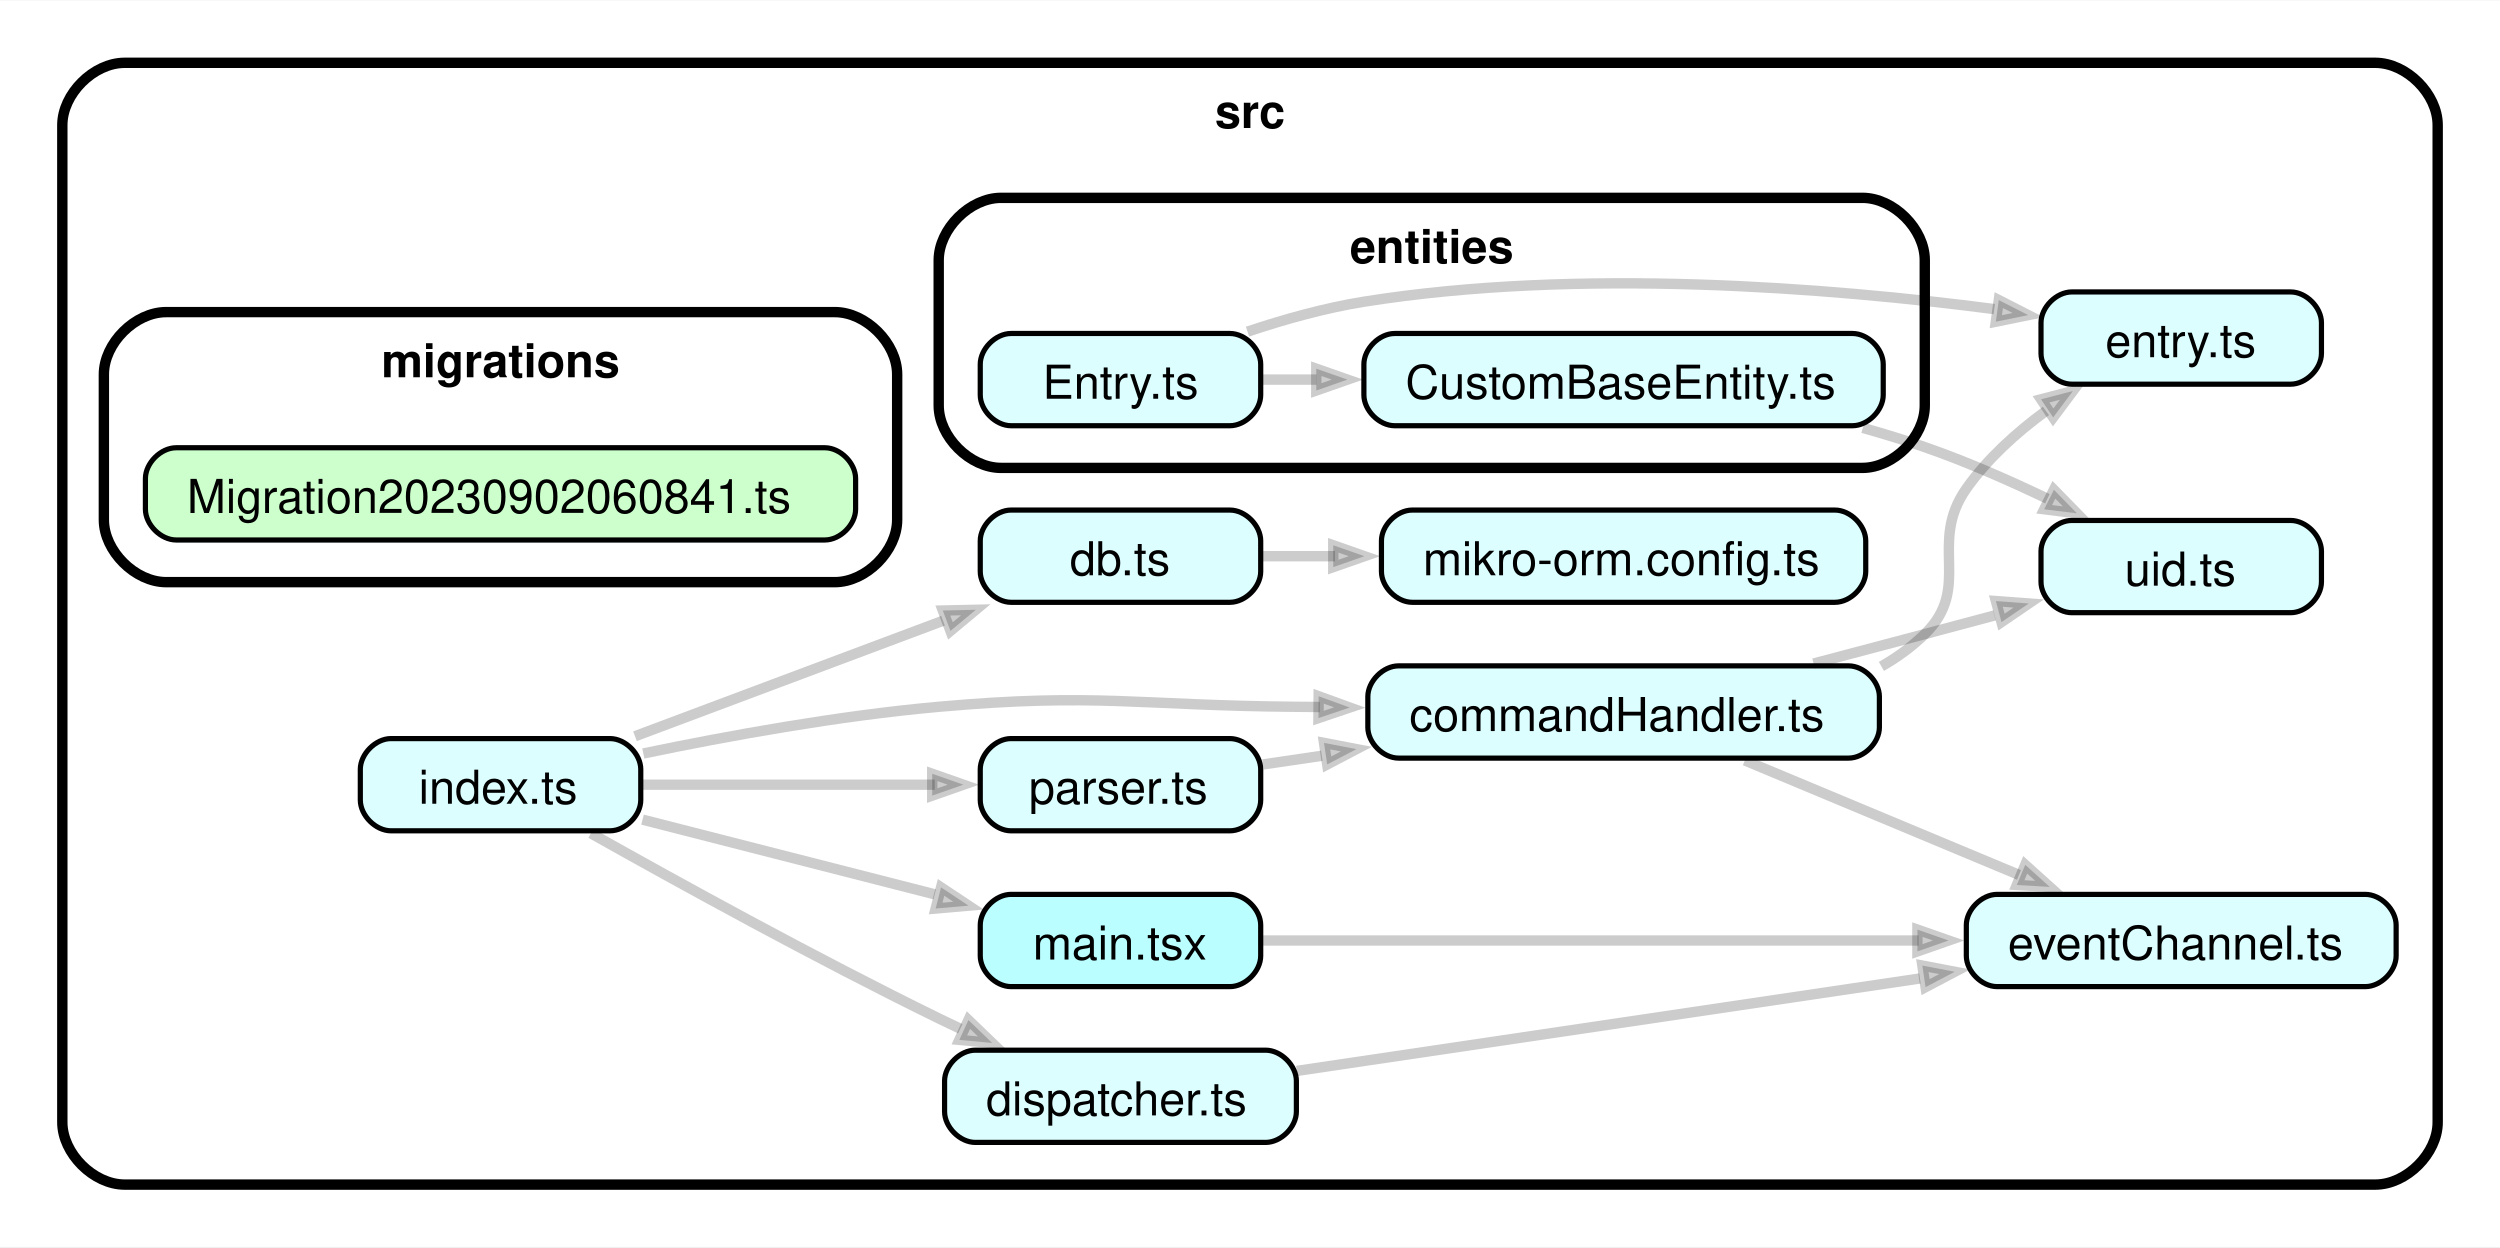
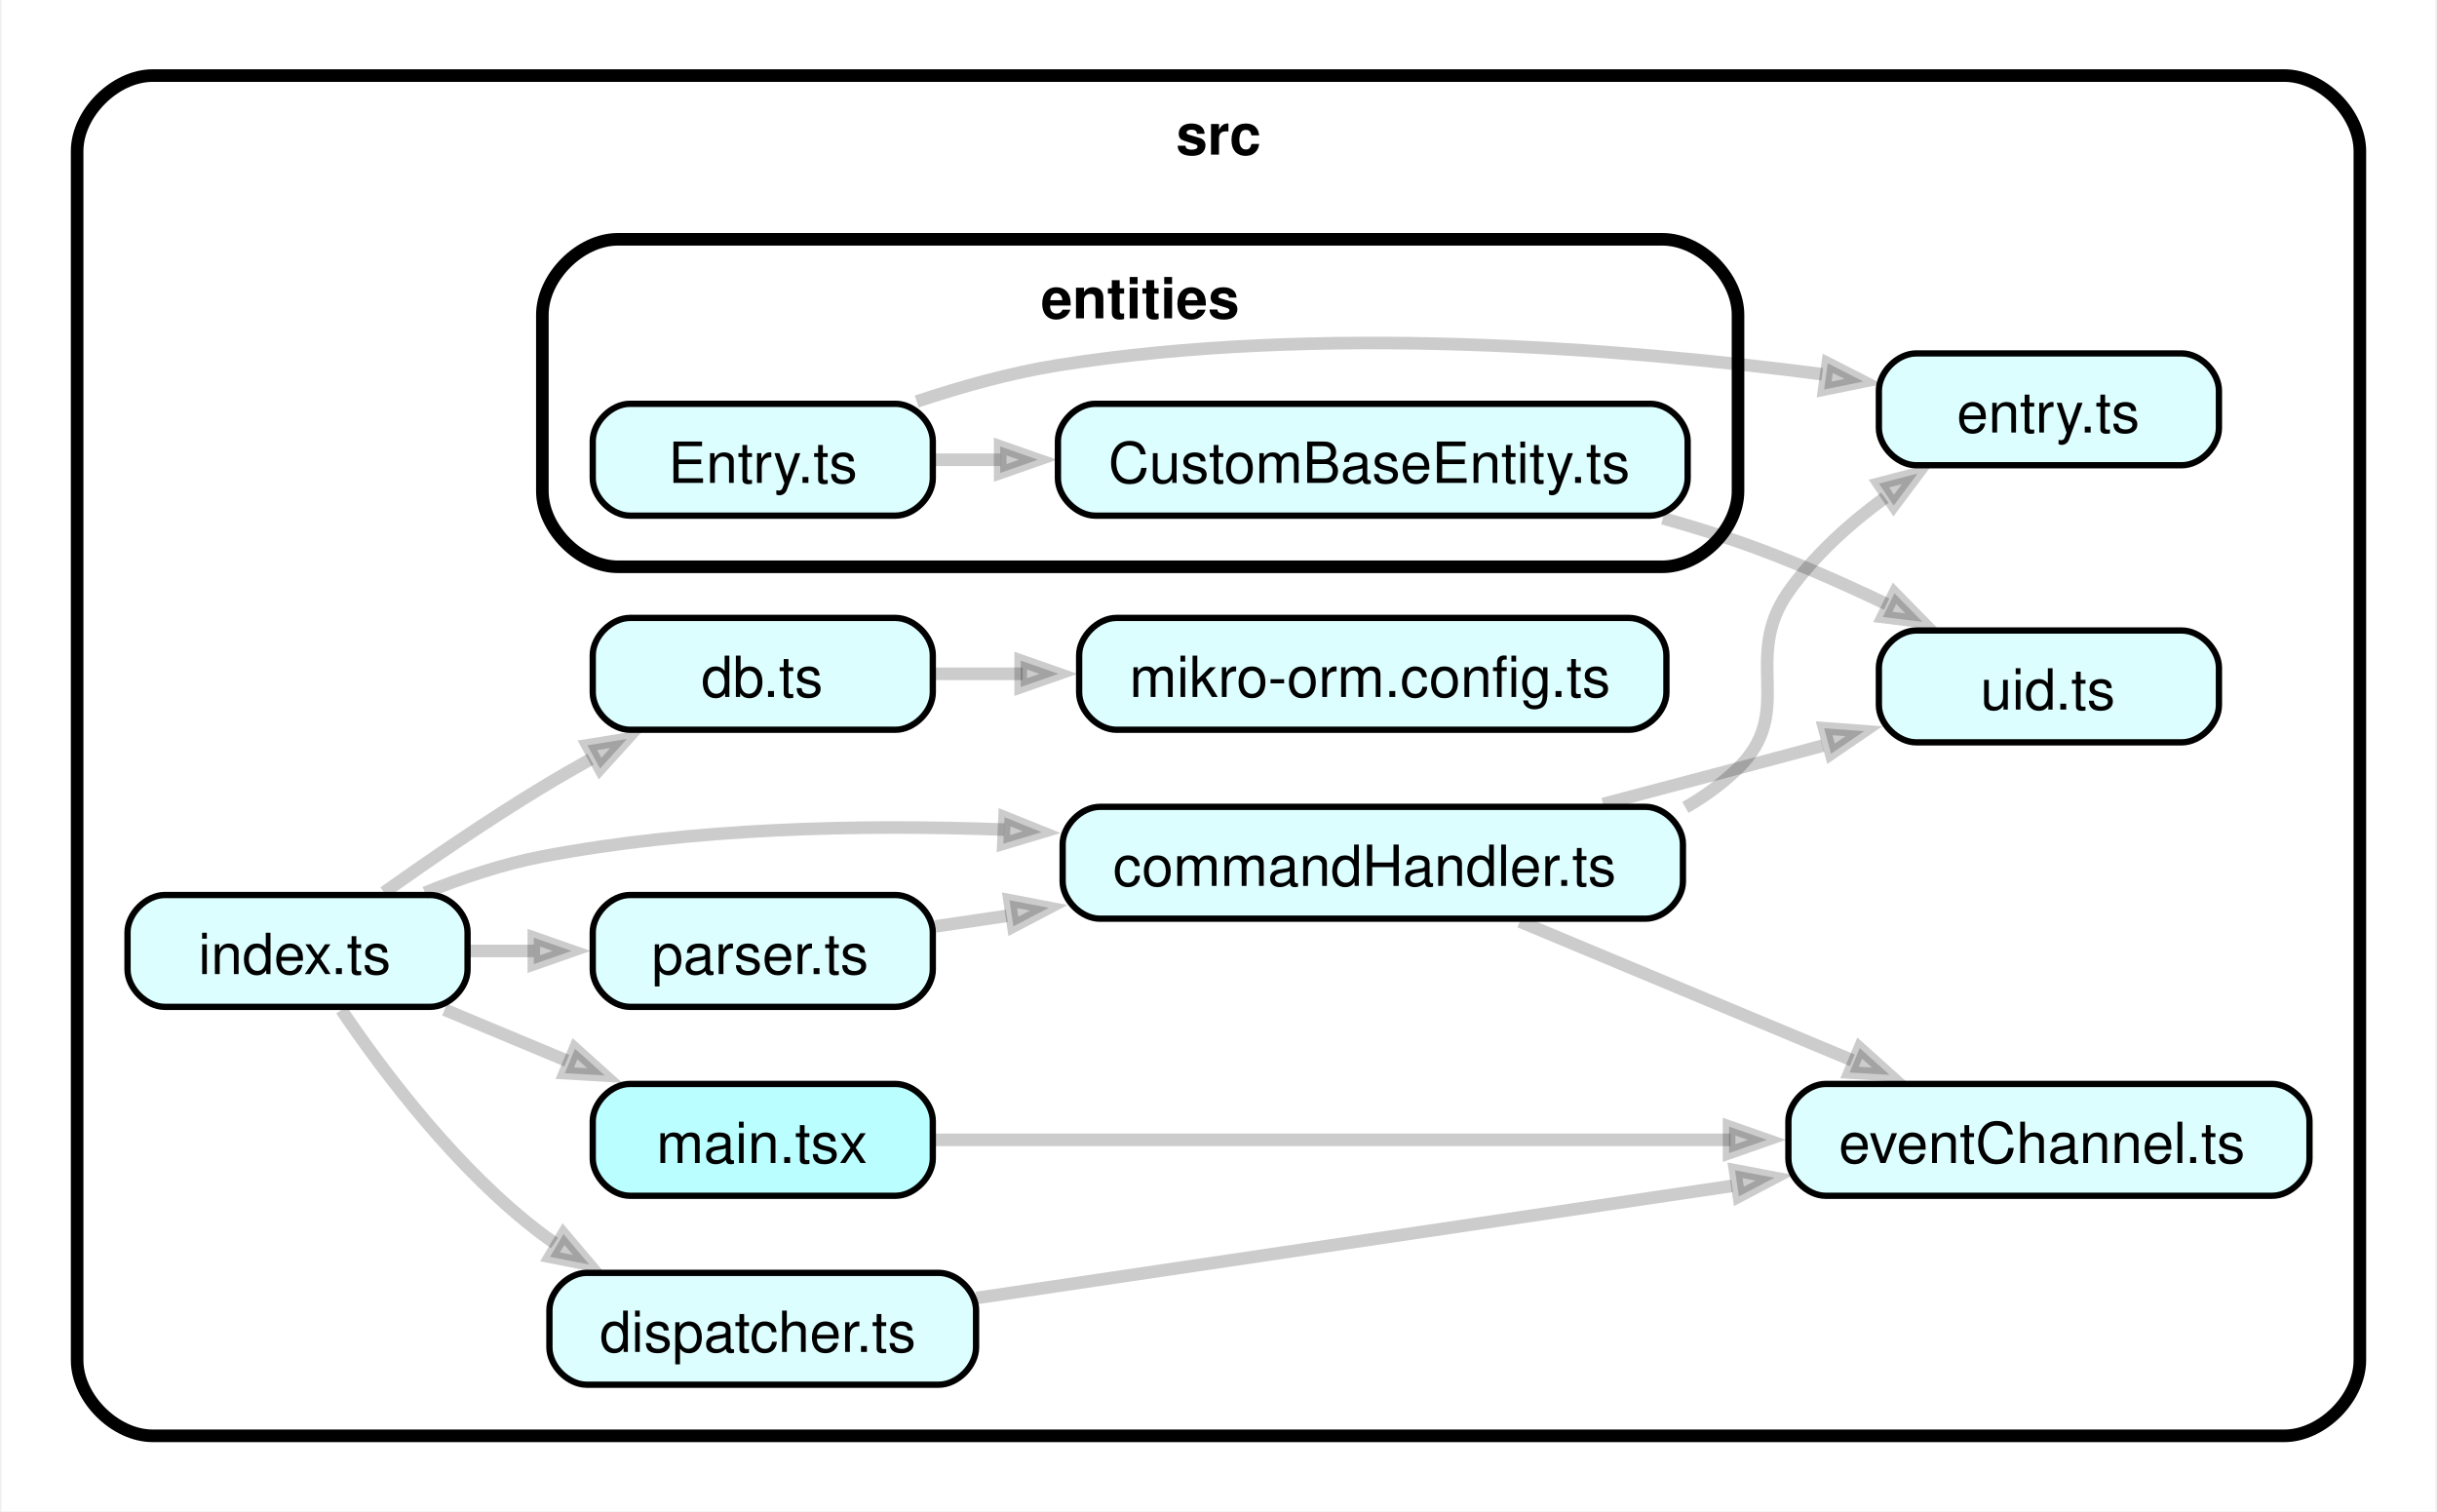
- <svg xmlns="http://www.w3.org/2000/svg" xmlns:xlink="http://www.w3.org/1999/xlink" width="481pt" height="240pt" viewBox="0.00 0.00 481.38 240.00">
+ <svg xmlns="http://www.w3.org/2000/svg" xmlns:xlink="http://www.w3.org/1999/xlink" width="387pt" height="240pt" viewBox="0.00 0.00 386.50 240.00">
  <g id="graph0" class="graph" transform="scale(1 1) rotate(0) translate(4 236)">
-     <polygon fill="white" stroke="none" points="-4,4 -4,-236 477.38,-236 477.38,4 -4,4" />
+     <polygon fill="white" stroke="none" points="-4,4 -4,-236 382.5,-236 382.5,4 -4,4" />
    <g id="clust1" class="cluster">
-       <path fill="#ffffff" stroke="black" stroke-width="2" d="M20,-8C20,-8 453.38,-8 453.38,-8 459.38,-8 465.38,-14 465.38,-20 465.38,-20 465.38,-212 465.38,-212 465.38,-218 459.38,-224 453.38,-224 453.38,-224 20,-224 20,-224 14,-224 8,-218 8,-212 8,-212 8,-20 8,-20 8,-14 14,-8 20,-8" />
-       <text text-anchor="middle" x="236.69" y="-211.45" font-family="Helvetica,sans-Serif" font-weight="bold" font-size="9.00">src</text>
+       <path fill="#ffffff" stroke="black" stroke-width="2" d="M20,-8C20,-8 358.5,-8 358.5,-8 364.5,-8 370.5,-14 370.5,-20 370.5,-20 370.5,-212 370.5,-212 370.5,-218 364.5,-224 358.5,-224 358.5,-224 20,-224 20,-224 14,-224 8,-218 8,-212 8,-212 8,-20 8,-20 8,-14 14,-8 20,-8" />
+       <text text-anchor="middle" x="189.25" y="-211.45" font-family="Helvetica,sans-Serif" font-weight="bold" font-size="9.00">src</text>
    </g>
    <g id="clust2" class="cluster">
-       <path fill="#ffffff" stroke="black" stroke-width="2" d="M188.75,-146C188.75,-146 354.62,-146 354.62,-146 360.62,-146 366.62,-152 366.62,-158 366.62,-158 366.62,-186 366.62,-186 366.62,-192 360.62,-198 354.62,-198 354.62,-198 188.75,-198 188.75,-198 182.75,-198 176.75,-192 176.75,-186 176.75,-186 176.75,-158 176.75,-158 176.75,-152 182.75,-146 188.75,-146" />
-       <text text-anchor="middle" x="271.69" y="-185.45" font-family="Helvetica,sans-Serif" font-weight="bold" font-size="9.00">entities</text>
-     </g>
-     <g id="clust3" class="cluster">
-       <path fill="#ffffff" stroke="black" stroke-width="2" d="M28,-124C28,-124 156.75,-124 156.75,-124 162.75,-124 168.75,-130 168.75,-136 168.75,-136 168.75,-164 168.75,-164 168.75,-170 162.75,-176 156.75,-176 156.75,-176 28,-176 28,-176 22,-176 16,-170 16,-164 16,-164 16,-136 16,-136 16,-130 22,-124 28,-124" />
-       <text text-anchor="middle" x="92.38" y="-163.45" font-family="Helvetica,sans-Serif" font-weight="bold" font-size="9.00">migrations</text>
+       <path fill="#ffffff" stroke="black" stroke-width="2" d="M93.88,-146C93.88,-146 259.75,-146 259.75,-146 265.75,-146 271.75,-152 271.75,-158 271.75,-158 271.75,-186 271.75,-186 271.75,-192 265.75,-198 259.75,-198 259.75,-198 93.87,-198 93.87,-198 87.88,-198 81.88,-192 81.88,-186 81.88,-186 81.88,-158 81.88,-158 81.88,-152 87.88,-146 93.88,-146" />
+       <text text-anchor="middle" x="176.81" y="-185.45" font-family="Helvetica,sans-Serif" font-weight="bold" font-size="9.00">entities</text>
    </g>
    <g id="node1" class="node">
      <g id="a_node1">
        <a xlink:href="src/commandHandler.ts" xlink:title="commandHandler.ts">
-           <path fill="#ddfeff" stroke="black" d="M351.96,-107.88C351.96,-107.88 265.29,-107.88 265.29,-107.88 262.33,-107.88 259.38,-104.92 259.38,-101.96 259.38,-101.96 259.38,-96.04 259.38,-96.04 259.38,-93.08 262.33,-90.12 265.29,-90.12 265.29,-90.12 351.96,-90.12 351.96,-90.12 354.92,-90.12 357.88,-93.08 357.88,-96.04 357.88,-96.04 357.88,-101.96 357.88,-101.96 357.88,-104.92 354.92,-107.88 351.96,-107.88" />
-           <text text-anchor="start" x="267.38" y="-95.33" font-family="Helvetica,sans-Serif" font-size="9.00">commandHandler.ts</text>
+           <path fill="#ddfeff" stroke="black" d="M257.08,-107.88C257.08,-107.88 170.42,-107.88 170.42,-107.88 167.46,-107.88 164.5,-104.92 164.5,-101.96 164.5,-101.96 164.5,-96.04 164.5,-96.04 164.5,-93.08 167.46,-90.12 170.42,-90.12 170.42,-90.12 257.08,-90.12 257.08,-90.12 260.04,-90.12 263,-93.08 263,-96.04 263,-96.04 263,-101.96 263,-101.96 263,-104.92 260.04,-107.88 257.08,-107.88" />
+           <text text-anchor="start" x="172.5" y="-95.33" font-family="Helvetica,sans-Serif" font-size="9.00">commandHandler.ts</text>
        </a>
      </g>
    </g>
    <g id="node2" class="node">
      <g id="a_node2">
        <a xlink:href="src/entry.ts" xlink:title="entry.ts">
-           <path fill="#ddfeff" stroke="black" d="M437.08,-179.88C437.08,-179.88 394.92,-179.88 394.92,-179.88 391.96,-179.88 389,-176.92 389,-173.96 389,-173.96 389,-168.04 389,-168.04 389,-165.08 391.96,-162.12 394.92,-162.12 394.92,-162.12 437.08,-162.12 437.08,-162.12 440.04,-162.12 443,-165.08 443,-168.04 443,-168.04 443,-173.96 443,-173.96 443,-176.92 440.04,-179.88 437.08,-179.88" />
-           <text text-anchor="start" x="401.38" y="-167.32" font-family="Helvetica,sans-Serif" font-size="9.00">entry.ts</text>
+           <path fill="#ddfeff" stroke="black" d="M342.21,-179.88C342.21,-179.88 300.04,-179.88 300.04,-179.88 297.08,-179.88 294.12,-176.92 294.12,-173.96 294.12,-173.96 294.12,-168.04 294.12,-168.04 294.12,-165.08 297.08,-162.12 300.04,-162.12 300.04,-162.12 342.21,-162.12 342.21,-162.12 345.17,-162.12 348.12,-165.08 348.12,-168.04 348.12,-168.04 348.12,-173.96 348.12,-173.96 348.12,-176.92 345.17,-179.88 342.21,-179.88" />
+           <text text-anchor="start" x="306.5" y="-167.32" font-family="Helvetica,sans-Serif" font-size="9.00">entry.ts</text>
        </a>
      </g>
    </g>
    <g id="edge1" class="edge">
-       <path fill="none" stroke="#000000" stroke-width="2" stroke-opacity="0.2" d="M358.27,-107.78C361.31,-109.51 364.14,-111.57 366.62,-114 375.87,-123.06 367.18,-131.41 374.62,-142 378.68,-147.76 384.24,-152.79 389.95,-156.97" />
-       <polygon fill="#000000" fill-opacity="0.2" stroke="#000000" stroke-width="2" stroke-opacity="0.2" points="389,-159.21 395.15,-160.81 391.34,-155.72 389,-159.21" />
+       <path fill="none" stroke="#000000" stroke-width="2" stroke-opacity="0.2" d="M263.39,-107.78C266.43,-109.51 269.26,-111.57 271.75,-114 281,-123.06 272.3,-131.41 279.75,-142 283.8,-147.76 289.37,-152.79 295.08,-156.97" />
+       <polygon fill="#000000" fill-opacity="0.2" stroke="#000000" stroke-width="2" stroke-opacity="0.2" points="294.12,-159.21 300.28,-160.81 296.47,-155.72 294.12,-159.21" />
    </g>
    <g id="node3" class="node">
      <g id="a_node3">
        <a xlink:href="src/eventChannel.ts" xlink:title="eventChannel.ts">
-           <path fill="#ddfeff" stroke="black" d="M451.46,-63.88C451.46,-63.88 380.54,-63.88 380.54,-63.88 377.58,-63.88 374.62,-60.92 374.62,-57.96 374.62,-57.96 374.62,-52.04 374.62,-52.04 374.62,-49.08 377.58,-46.12 380.54,-46.12 380.54,-46.12 451.46,-46.12 451.46,-46.12 454.42,-46.12 457.38,-49.08 457.38,-52.04 457.38,-52.04 457.38,-57.96 457.38,-57.96 457.38,-60.92 454.42,-63.88 451.46,-63.88" />
-           <text text-anchor="start" x="382.62" y="-51.33" font-family="Helvetica,sans-Serif" font-size="9.00">eventChannel.ts</text>
+           <path fill="#ddfeff" stroke="black" d="M356.58,-63.88C356.58,-63.88 285.67,-63.88 285.67,-63.88 282.71,-63.88 279.75,-60.92 279.75,-57.96 279.75,-57.96 279.75,-52.04 279.75,-52.04 279.75,-49.08 282.71,-46.12 285.67,-46.12 285.67,-46.12 356.58,-46.12 356.58,-46.12 359.54,-46.12 362.5,-49.08 362.5,-52.04 362.5,-52.04 362.5,-57.96 362.5,-57.96 362.5,-60.92 359.54,-63.88 356.58,-63.88" />
+           <text text-anchor="start" x="287.75" y="-51.33" font-family="Helvetica,sans-Serif" font-size="9.00">eventChannel.ts</text>
        </a>
      </g>
    </g>
    <g id="edge2" class="edge">
-       <path fill="none" stroke="#000000" stroke-width="2" stroke-opacity="0.2" d="M331.97,-89.67C347.34,-83.25 367.93,-74.65 384.76,-67.63" />
-       <polygon fill="#000000" fill-opacity="0.2" stroke="#000000" stroke-width="2" stroke-opacity="0.2" points="385.96,-69.57 390.68,-65.32 384.34,-65.69 385.96,-69.57" />
+       <path fill="none" stroke="#000000" stroke-width="2" stroke-opacity="0.2" d="M237.1,-89.67C252.47,-83.25 273.06,-74.65 289.89,-67.63" />
+       <polygon fill="#000000" fill-opacity="0.2" stroke="#000000" stroke-width="2" stroke-opacity="0.2" points="291.08,-69.57 295.81,-65.32 289.46,-65.69 291.08,-69.57" />
    </g>
    <g id="node4" class="node">
      <g id="a_node4">
        <a xlink:href="src/uid.ts" xlink:title="uid.ts">
-           <path fill="#ddfeff" stroke="black" d="M437.08,-135.88C437.08,-135.88 394.92,-135.88 394.92,-135.88 391.96,-135.88 389,-132.92 389,-129.96 389,-129.96 389,-124.04 389,-124.04 389,-121.08 391.96,-118.12 394.92,-118.12 394.92,-118.12 437.08,-118.12 437.08,-118.12 440.04,-118.12 443,-121.08 443,-124.04 443,-124.04 443,-129.96 443,-129.96 443,-132.92 440.04,-135.88 437.08,-135.88" />
-           <text text-anchor="start" x="405.12" y="-123.33" font-family="Helvetica,sans-Serif" font-size="9.00">uid.ts</text>
+           <path fill="#ddfeff" stroke="black" d="M342.21,-135.88C342.21,-135.88 300.04,-135.88 300.04,-135.88 297.08,-135.88 294.12,-132.92 294.12,-129.96 294.12,-129.96 294.12,-124.04 294.12,-124.04 294.12,-121.08 297.08,-118.12 300.04,-118.12 300.04,-118.12 342.21,-118.12 342.21,-118.12 345.17,-118.12 348.12,-121.08 348.12,-124.04 348.12,-124.04 348.12,-129.96 348.12,-129.96 348.12,-132.92 345.17,-135.88 342.21,-135.88" />
+           <text text-anchor="start" x="310.25" y="-123.33" font-family="Helvetica,sans-Serif" font-size="9.00">uid.ts</text>
        </a>
      </g>
    </g>
    <g id="edge3" class="edge">
-       <path fill="none" stroke="#000000" stroke-width="2" stroke-opacity="0.2" d="M345.21,-108.33C352.3,-110.2 359.7,-112.16 366.62,-114 370.98,-115.16 375.55,-116.38 380.07,-117.59" />
-       <polygon fill="#000000" fill-opacity="0.2" stroke="#000000" stroke-width="2" stroke-opacity="0.2" points="380.31,-120.36 386.64,-119.89 381.39,-116.31 380.31,-120.36" />
+       <path fill="none" stroke="#000000" stroke-width="2" stroke-opacity="0.2" d="M250.33,-108.33C257.43,-110.2 264.83,-112.16 271.75,-114 276.1,-115.16 280.68,-116.38 285.2,-117.59" />
+       <polygon fill="#000000" fill-opacity="0.2" stroke="#000000" stroke-width="2" stroke-opacity="0.2" points="285.43,-120.36 291.77,-119.89 286.52,-116.31 285.43,-120.36" />
    </g>
    <g id="node5" class="node">
      <g id="a_node5">
        <a xlink:href="src/db.ts" xlink:title="db.ts">
-           <path fill="#ddfeff" stroke="black" d="M232.83,-137.88C232.83,-137.88 190.67,-137.88 190.67,-137.88 187.71,-137.88 184.75,-134.92 184.75,-131.96 184.75,-131.96 184.75,-126.04 184.75,-126.04 184.75,-123.08 187.71,-120.12 190.67,-120.12 190.67,-120.12 232.83,-120.12 232.83,-120.12 235.79,-120.12 238.75,-123.08 238.75,-126.04 238.75,-126.04 238.75,-131.96 238.75,-131.96 238.75,-134.92 235.79,-137.88 232.83,-137.88" />
-           <text text-anchor="start" x="202" y="-125.33" font-family="Helvetica,sans-Serif" font-size="9.00">db.ts</text>
+           <path fill="#ddfeff" stroke="black" d="M137.96,-137.88C137.96,-137.88 95.79,-137.88 95.79,-137.88 92.83,-137.88 89.88,-134.92 89.88,-131.96 89.88,-131.96 89.88,-126.04 89.88,-126.04 89.88,-123.08 92.83,-120.12 95.79,-120.12 95.79,-120.12 137.96,-120.12 137.96,-120.12 140.92,-120.12 143.88,-123.08 143.88,-126.04 143.88,-126.04 143.88,-131.96 143.88,-131.96 143.88,-134.92 140.92,-137.88 137.96,-137.88" />
+           <text text-anchor="start" x="107.12" y="-125.33" font-family="Helvetica,sans-Serif" font-size="9.00">db.ts</text>
        </a>
      </g>
    </g>
    <g id="node6" class="node">
      <g id="a_node6">
        <a xlink:href="src/mikro-orm.config.ts" xlink:title="mikro-orm.config.ts">
-           <path fill="#ddfeff" stroke="black" d="M349.33,-137.88C349.33,-137.88 267.92,-137.88 267.92,-137.88 264.96,-137.88 262,-134.92 262,-131.96 262,-131.96 262,-126.04 262,-126.04 262,-123.08 264.96,-120.12 267.92,-120.12 267.92,-120.12 349.33,-120.12 349.33,-120.12 352.29,-120.12 355.25,-123.08 355.25,-126.04 355.25,-126.04 355.25,-131.96 355.25,-131.96 355.25,-134.92 352.29,-137.88 349.33,-137.88" />
-           <text text-anchor="start" x="270" y="-125.33" font-family="Helvetica,sans-Serif" font-size="9.00">mikro-orm.config.ts</text>
+           <path fill="#ddfeff" stroke="black" d="M254.46,-137.88C254.46,-137.88 173.04,-137.88 173.04,-137.88 170.08,-137.88 167.12,-134.92 167.12,-131.96 167.12,-131.96 167.12,-126.04 167.12,-126.04 167.12,-123.08 170.08,-120.12 173.04,-120.12 173.04,-120.12 254.46,-120.12 254.46,-120.12 257.42,-120.12 260.38,-123.08 260.38,-126.04 260.38,-126.04 260.38,-131.96 260.38,-131.96 260.38,-134.92 257.42,-137.88 254.46,-137.88" />
+           <text text-anchor="start" x="175.12" y="-125.33" font-family="Helvetica,sans-Serif" font-size="9.00">mikro-orm.config.ts</text>
        </a>
      </g>
    </g>
    <g id="edge4" class="edge">
-       <path fill="none" stroke="#000000" stroke-width="2" stroke-opacity="0.2" d="M239.18,-129C243.56,-129 248.25,-129 253.04,-129" />
-       <polygon fill="#000000" fill-opacity="0.2" stroke="#000000" stroke-width="2" stroke-opacity="0.2" points="252.72,-131.1 258.72,-129 252.72,-126.9 252.72,-131.1" />
+       <path fill="none" stroke="#000000" stroke-width="2" stroke-opacity="0.2" d="M144.3,-129C148.69,-129 153.38,-129 158.16,-129" />
+       <polygon fill="#000000" fill-opacity="0.2" stroke="#000000" stroke-width="2" stroke-opacity="0.2" points="157.84,-131.1 163.84,-129 157.84,-126.9 157.84,-131.1" />
    </g>
    <g id="node7" class="node">
      <g id="a_node7">
        <a xlink:href="src/dispatcher.ts" xlink:title="dispatcher.ts">
-           <path fill="#ddfeff" stroke="black" d="M239.71,-33.88C239.71,-33.88 183.79,-33.88 183.79,-33.88 180.83,-33.88 177.88,-30.92 177.88,-27.96 177.88,-27.96 177.88,-22.04 177.88,-22.04 177.88,-19.08 180.83,-16.12 183.79,-16.12 183.79,-16.12 239.71,-16.12 239.71,-16.12 242.67,-16.12 245.62,-19.08 245.62,-22.04 245.62,-22.04 245.62,-27.96 245.62,-27.96 245.62,-30.92 242.67,-33.88 239.71,-33.88" />
-           <text text-anchor="start" x="185.88" y="-21.32" font-family="Helvetica,sans-Serif" font-size="9.00">dispatcher.ts</text>
+           <path fill="#ddfeff" stroke="black" d="M144.83,-33.88C144.83,-33.88 88.92,-33.88 88.92,-33.88 85.96,-33.88 83,-30.92 83,-27.96 83,-27.96 83,-22.04 83,-22.04 83,-19.08 85.96,-16.12 88.92,-16.12 88.92,-16.12 144.83,-16.12 144.83,-16.12 147.79,-16.12 150.75,-19.08 150.75,-22.04 150.75,-22.04 150.75,-27.96 150.75,-27.96 150.75,-30.92 147.79,-33.88 144.83,-33.88" />
+           <text text-anchor="start" x="91" y="-21.32" font-family="Helvetica,sans-Serif" font-size="9.00">dispatcher.ts</text>
        </a>
      </g>
    </g>
    <g id="edge5" class="edge">
-       <path fill="none" stroke="#000000" stroke-width="2" stroke-opacity="0.2" d="M245.7,-29.89C278.23,-34.71 328.4,-42.15 365.69,-47.69" />
-       <polygon fill="#000000" fill-opacity="0.2" stroke="#000000" stroke-width="2" stroke-opacity="0.2" points="366.15,-50.17 372.39,-48.98 366.77,-46.02 366.15,-50.17" />
+       <path fill="none" stroke="#000000" stroke-width="2" stroke-opacity="0.2" d="M150.82,-29.89C183.36,-34.71 233.53,-42.15 270.81,-47.69" />
+       <polygon fill="#000000" fill-opacity="0.2" stroke="#000000" stroke-width="2" stroke-opacity="0.2" points="271.27,-50.17 277.52,-48.98 271.89,-46.02 271.27,-50.17" />
    </g>
    <g id="node8" class="node">
      <g id="a_node8">
        <a xlink:href="src/entities/CustomBaseEntity.ts" xlink:title="CustomBaseEntity.ts">
-           <path fill="#ddfeff" stroke="black" d="M352.71,-171.88C352.71,-171.88 264.54,-171.88 264.54,-171.88 261.58,-171.88 258.62,-168.92 258.62,-165.96 258.62,-165.96 258.62,-160.04 258.62,-160.04 258.62,-157.08 261.58,-154.12 264.54,-154.12 264.54,-154.12 352.71,-154.12 352.71,-154.12 355.67,-154.12 358.62,-157.08 358.62,-160.04 358.62,-160.04 358.62,-165.96 358.62,-165.96 358.62,-168.92 355.67,-171.88 352.71,-171.88" />
-           <text text-anchor="start" x="266.62" y="-159.32" font-family="Helvetica,sans-Serif" font-size="9.00">CustomBaseEntity.ts</text>
+           <path fill="#ddfeff" stroke="black" d="M257.83,-171.88C257.83,-171.88 169.67,-171.88 169.67,-171.88 166.71,-171.88 163.75,-168.92 163.75,-165.96 163.75,-165.96 163.75,-160.04 163.75,-160.04 163.75,-157.08 166.71,-154.12 169.67,-154.12 169.67,-154.12 257.83,-154.12 257.83,-154.12 260.79,-154.12 263.75,-157.08 263.75,-160.04 263.75,-160.04 263.75,-165.96 263.75,-165.96 263.75,-168.92 260.79,-171.88 257.83,-171.88" />
+           <text text-anchor="start" x="171.75" y="-159.32" font-family="Helvetica,sans-Serif" font-size="9.00">CustomBaseEntity.ts</text>
        </a>
      </g>
    </g>
    <g id="edge6" class="edge">
-       <path fill="none" stroke="#000000" stroke-width="2" stroke-opacity="0.2" d="M354.69,-153.7C358.76,-152.56 362.79,-151.33 366.62,-150 374.5,-147.27 382.78,-143.63 390.23,-140.06" />
-       <polygon fill="#000000" fill-opacity="0.2" stroke="#000000" stroke-width="2" stroke-opacity="0.2" points="391.48,-141.79 395.92,-137.25 389.61,-138.03 391.48,-141.79" />
+       <path fill="none" stroke="#000000" stroke-width="2" stroke-opacity="0.2" d="M259.82,-153.7C263.89,-152.56 267.91,-151.33 271.75,-150 279.62,-147.27 287.91,-143.63 295.36,-140.06" />
+       <polygon fill="#000000" fill-opacity="0.2" stroke="#000000" stroke-width="2" stroke-opacity="0.2" points="296.6,-141.79 301.05,-137.25 294.74,-138.03 296.6,-141.79" />
    </g>
    <g id="node9" class="node">
      <g id="a_node9">
        <a xlink:href="src/entities/Entry.ts" xlink:title="Entry.ts">
-           <path fill="#ddfeff" stroke="black" d="M232.83,-171.88C232.83,-171.88 190.67,-171.88 190.67,-171.88 187.71,-171.88 184.75,-168.92 184.75,-165.96 184.75,-165.96 184.75,-160.04 184.75,-160.04 184.75,-157.08 187.71,-154.12 190.67,-154.12 190.67,-154.12 232.83,-154.12 232.83,-154.12 235.79,-154.12 238.75,-157.08 238.75,-160.04 238.75,-160.04 238.75,-165.96 238.75,-165.96 238.75,-168.92 235.79,-171.88 232.83,-171.88" />
-           <text text-anchor="start" x="196.75" y="-159.32" font-family="Helvetica,sans-Serif" font-size="9.00">Entry.ts</text>
+           <path fill="#ddfeff" stroke="black" d="M137.96,-171.88C137.96,-171.88 95.79,-171.88 95.79,-171.88 92.83,-171.88 89.88,-168.92 89.88,-165.96 89.88,-165.96 89.88,-160.04 89.88,-160.04 89.88,-157.08 92.83,-154.12 95.79,-154.12 95.79,-154.12 137.96,-154.12 137.96,-154.12 140.92,-154.12 143.88,-157.08 143.88,-160.04 143.88,-160.04 143.88,-165.96 143.88,-165.96 143.88,-168.92 140.92,-171.88 137.96,-171.88" />
+           <text text-anchor="start" x="101.88" y="-159.32" font-family="Helvetica,sans-Serif" font-size="9.00">Entry.ts</text>
        </a>
      </g>
    </g>
    <g id="edge7" class="edge">
-       <path fill="none" stroke="#000000" stroke-width="2" stroke-opacity="0.2" d="M236.21,-172.24C243.3,-174.61 251.18,-176.81 258.62,-178 299.96,-184.59 348.16,-180.71 380,-176.58" />
-       <polygon fill="#000000" fill-opacity="0.2" stroke="#000000" stroke-width="2" stroke-opacity="0.2" points="380.87,-178.31 386.53,-175.42 380.3,-174.15 380.87,-178.31" />
+       <path fill="none" stroke="#000000" stroke-width="2" stroke-opacity="0.2" d="M141.33,-172.24C148.42,-174.61 156.3,-176.81 163.75,-178 205.08,-184.59 253.28,-180.71 285.13,-176.58" />
+       <polygon fill="#000000" fill-opacity="0.2" stroke="#000000" stroke-width="2" stroke-opacity="0.2" points="286,-178.31 291.66,-175.42 285.43,-174.15 286,-178.31" />
    </g>
    <g id="edge8" class="edge">
-       <path fill="none" stroke="#000000" stroke-width="2" stroke-opacity="0.2" d="M239.18,-163C242.48,-163 245.94,-163 249.5,-163" />
-       <polygon fill="#000000" fill-opacity="0.2" stroke="#000000" stroke-width="2" stroke-opacity="0.2" points="249.45,-165.1 255.45,-163 249.45,-160.9 249.45,-165.1" />
+       <path fill="none" stroke="#000000" stroke-width="2" stroke-opacity="0.2" d="M144.3,-163C147.6,-163 151.07,-163 154.62,-163" />
+       <polygon fill="#000000" fill-opacity="0.2" stroke="#000000" stroke-width="2" stroke-opacity="0.2" points="154.58,-165.1 160.58,-163 154.58,-160.9 154.58,-165.1" />
    </g>
    <g id="node10" class="node">
      <g id="a_node10">
        <a xlink:href="src/index.ts" xlink:title="index.ts">
-           <path fill="#ddfeff" stroke="black" d="M113.46,-93.88C113.46,-93.88 71.29,-93.88 71.29,-93.88 68.33,-93.88 65.38,-90.92 65.38,-87.96 65.38,-87.96 65.38,-82.04 65.38,-82.04 65.38,-79.08 68.33,-76.12 71.29,-76.12 71.29,-76.12 113.46,-76.12 113.46,-76.12 116.42,-76.12 119.38,-79.08 119.38,-82.04 119.38,-82.04 119.38,-87.96 119.38,-87.96 119.38,-90.92 116.42,-93.88 113.46,-93.88" />
-           <text text-anchor="start" x="76.62" y="-81.33" font-family="Helvetica,sans-Serif" font-size="9.00">index.ts</text>
+           <path fill="#ddfeff" stroke="black" d="M64.08,-93.88C64.08,-93.88 21.92,-93.88 21.92,-93.88 18.96,-93.88 16,-90.92 16,-87.96 16,-87.96 16,-82.04 16,-82.04 16,-79.08 18.96,-76.12 21.92,-76.12 21.92,-76.12 64.08,-76.12 64.08,-76.12 67.04,-76.12 70,-79.08 70,-82.04 70,-82.04 70,-87.96 70,-87.96 70,-90.92 67.04,-93.88 64.08,-93.88" />
+           <text text-anchor="start" x="27.25" y="-81.33" font-family="Helvetica,sans-Serif" font-size="9.00">index.ts</text>
        </a>
      </g>
    </g>
    <g id="edge9" class="edge">
-       <path fill="none" stroke="#000000" stroke-width="2" stroke-opacity="0.2" d="M119.87,-91.01C136.18,-94.4 157.56,-98.29 176.75,-100 207.24,-102.72 215.01,-100.25 245.62,-100 247.11,-99.99 248.61,-99.97 250.12,-99.96" />
-       <polygon fill="#000000" fill-opacity="0.2" stroke="#000000" stroke-width="2" stroke-opacity="0.2" points="249.91,-102.03 255.89,-99.86 249.87,-97.83 249.91,-102.03" />
+       <path fill="none" stroke="#000000" stroke-width="2" stroke-opacity="0.2" d="M63.24,-94.24C69.09,-96.6 75.62,-98.81 81.88,-100 105.62,-104.53 132.23,-105.12 155.22,-104.27" />
+       <polygon fill="#000000" fill-opacity="0.2" stroke="#000000" stroke-width="2" stroke-opacity="0.2" points="155.27,-106.23 161.17,-103.86 155.08,-102.03 155.27,-106.23" />
    </g>
    <g id="edge10" class="edge">
-       <path fill="none" stroke="#000000" stroke-width="2" stroke-opacity="0.2" d="M118.27,-94.33C135.54,-100.81 158.74,-109.5 177.58,-116.57" />
-       <polygon fill="#000000" fill-opacity="0.2" stroke="#000000" stroke-width="2" stroke-opacity="0.2" points="177.54,-118.54 183.89,-118.68 179.01,-114.61 177.54,-118.54" />
+       <path fill="none" stroke="#000000" stroke-width="2" stroke-opacity="0.2" d="M56.73,-94.28C63.97,-99.42 73.28,-105.8 81.88,-111 84.33,-112.49 86.92,-113.98 89.53,-115.44" />
+       <polygon fill="#000000" fill-opacity="0.2" stroke="#000000" stroke-width="2" stroke-opacity="0.2" points="89.03,-117.65 95.31,-118.66 91.04,-113.95 89.03,-117.65" />
    </g>
    <g id="edge11" class="edge">
-       <path fill="none" stroke="#000000" stroke-width="2" stroke-opacity="0.2" d="M109.78,-75.64C126.45,-66.26 153.11,-51.57 176.75,-40 178.1,-39.34 179.5,-38.67 180.9,-38.01" />
-       <polygon fill="#000000" fill-opacity="0.2" stroke="#000000" stroke-width="2" stroke-opacity="0.2" points="182.47,-39.68 187.05,-35.27 180.72,-35.86 182.47,-39.68" />
+       <path fill="none" stroke="#000000" stroke-width="2" stroke-opacity="0.2" d="M49.97,-75.63C56.7,-65.69 68.48,-50.05 81.88,-40 82.51,-39.53 83.16,-39.06 83.82,-38.61" />
+       <polygon fill="#000000" fill-opacity="0.2" stroke="#000000" stroke-width="2" stroke-opacity="0.2" points="85.23,-40.04 89.34,-35.19 83.1,-36.42 85.23,-40.04" />
    </g>
    <g id="node11" class="node">
      <g id="a_node11">
        <a xlink:href="src/main.tsx" xlink:title="main.tsx">
-           <path fill="#bbfeff" stroke="black" d="M232.83,-63.88C232.83,-63.88 190.67,-63.88 190.67,-63.88 187.71,-63.88 184.75,-60.92 184.75,-57.96 184.75,-57.96 184.75,-52.04 184.75,-52.04 184.75,-49.08 187.71,-46.12 190.67,-46.12 190.67,-46.12 232.83,-46.12 232.83,-46.12 235.79,-46.12 238.75,-49.08 238.75,-52.04 238.75,-52.04 238.75,-57.96 238.75,-57.96 238.75,-60.92 235.79,-63.88 232.83,-63.88" />
-           <text text-anchor="start" x="194.88" y="-51.33" font-family="Helvetica,sans-Serif" font-size="9.00">main.tsx</text>
+           <path fill="#bbfeff" stroke="black" d="M137.96,-63.88C137.96,-63.88 95.79,-63.88 95.79,-63.88 92.83,-63.88 89.88,-60.92 89.88,-57.96 89.88,-57.96 89.88,-52.04 89.88,-52.04 89.88,-49.08 92.83,-46.12 95.79,-46.12 95.79,-46.12 137.96,-46.12 137.96,-46.12 140.92,-46.12 143.88,-49.08 143.88,-52.04 143.88,-52.04 143.88,-57.96 143.88,-57.96 143.88,-60.92 140.92,-63.88 137.96,-63.88" />
+           <text text-anchor="start" x="100" y="-51.33" font-family="Helvetica,sans-Serif" font-size="9.00">main.tsx</text>
        </a>
      </g>
    </g>
    <g id="edge12" class="edge">
-       <path fill="none" stroke="#000000" stroke-width="2" stroke-opacity="0.2" d="M119.72,-78.27C136.33,-74.02 157.97,-68.49 175.98,-63.89" />
-       <polygon fill="#000000" fill-opacity="0.2" stroke="#000000" stroke-width="2" stroke-opacity="0.2" points="177.2,-65.23 182.5,-61.71 176.16,-61.16 177.2,-65.23" />
+       <path fill="none" stroke="#000000" stroke-width="2" stroke-opacity="0.2" d="M66.35,-75.67C72.49,-73.11 79.25,-70.29 85.76,-67.57" />
+       <polygon fill="#000000" fill-opacity="0.2" stroke="#000000" stroke-width="2" stroke-opacity="0.2" points="87.06,-69.47 91.79,-65.22 85.44,-65.59 87.06,-69.47" />
    </g>
    <g id="node12" class="node">
      <g id="a_node12">
        <a xlink:href="src/parser.ts" xlink:title="parser.ts">
-           <path fill="#ddfeff" stroke="black" d="M232.83,-93.88C232.83,-93.88 190.67,-93.88 190.67,-93.88 187.71,-93.88 184.75,-90.92 184.75,-87.96 184.75,-87.96 184.75,-82.04 184.75,-82.04 184.75,-79.08 187.71,-76.12 190.67,-76.12 190.67,-76.12 232.83,-76.12 232.83,-76.12 235.79,-76.12 238.75,-79.08 238.75,-82.04 238.75,-82.04 238.75,-87.96 238.75,-87.96 238.75,-90.92 235.79,-93.88 232.83,-93.88" />
-           <text text-anchor="start" x="194.12" y="-81.33" font-family="Helvetica,sans-Serif" font-size="9.00">parser.ts</text>
+           <path fill="#ddfeff" stroke="black" d="M137.96,-93.88C137.96,-93.88 95.79,-93.88 95.79,-93.88 92.83,-93.88 89.88,-90.92 89.88,-87.96 89.88,-87.96 89.88,-82.04 89.88,-82.04 89.88,-79.08 92.83,-76.12 95.79,-76.12 95.79,-76.12 137.96,-76.12 137.96,-76.12 140.92,-76.12 143.88,-79.08 143.88,-82.04 143.88,-82.04 143.88,-87.96 143.88,-87.96 143.88,-90.92 140.92,-93.88 137.96,-93.88" />
+           <text text-anchor="start" x="99.25" y="-81.33" font-family="Helvetica,sans-Serif" font-size="9.00">parser.ts</text>
        </a>
      </g>
    </g>
    <g id="edge13" class="edge">
-       <path fill="none" stroke="#000000" stroke-width="2" stroke-opacity="0.2" d="M119.72,-85C136.33,-85 157.97,-85 175.98,-85" />
-       <polygon fill="#000000" fill-opacity="0.2" stroke="#000000" stroke-width="2" stroke-opacity="0.2" points="175.5,-87.1 181.5,-85 175.5,-82.9 175.5,-87.1" />
+       <path fill="none" stroke="#000000" stroke-width="2" stroke-opacity="0.2" d="M70.36,-85C73.68,-85 77.11,-85 80.54,-85" />
+       <polygon fill="#000000" fill-opacity="0.2" stroke="#000000" stroke-width="2" stroke-opacity="0.2" points="80.52,-87.1 86.52,-85 80.52,-82.9 80.52,-87.1" />
    </g>
    <g id="edge14" class="edge">
-       <path fill="none" stroke="#000000" stroke-width="2" stroke-opacity="0.2" d="M239.19,-55C271.14,-55 325.58,-55 365.43,-55" />
-       <polygon fill="#000000" fill-opacity="0.2" stroke="#000000" stroke-width="2" stroke-opacity="0.2" points="365.2,-57.1 371.2,-55 365.2,-52.9 365.2,-57.1" />
+       <path fill="none" stroke="#000000" stroke-width="2" stroke-opacity="0.2" d="M144.32,-55C176.27,-55 230.7,-55 270.55,-55" />
+       <polygon fill="#000000" fill-opacity="0.2" stroke="#000000" stroke-width="2" stroke-opacity="0.2" points="270.33,-57.1 276.33,-55 270.33,-52.9 270.33,-57.1" />
    </g>
    <g id="edge15" class="edge">
-       <path fill="none" stroke="#000000" stroke-width="2" stroke-opacity="0.2" d="M239.18,-88.9C242.79,-89.43 246.61,-90 250.52,-90.57" />
-       <polygon fill="#000000" fill-opacity="0.2" stroke="#000000" stroke-width="2" stroke-opacity="0.2" points="250.94,-93.05 257.18,-91.85 251.55,-88.9 250.94,-93.05" />
-     </g>
-     <g id="node13" class="node">
-       <g id="a_node13">
-         <a xlink:href="src/migrations/Migration20230902060841.ts" xlink:title="Migration20230902060841.ts">
-           <path fill="#ccffcc" stroke="black" d="M154.83,-149.88C154.83,-149.88 29.92,-149.88 29.92,-149.88 26.96,-149.88 24,-146.92 24,-143.96 24,-143.96 24,-138.04 24,-138.04 24,-135.08 26.96,-132.12 29.92,-132.12 29.92,-132.12 154.83,-132.12 154.83,-132.12 157.79,-132.12 160.75,-135.08 160.75,-138.04 160.75,-138.04 160.75,-143.96 160.75,-143.96 160.75,-146.92 157.79,-149.88 154.83,-149.88" />
-           <text text-anchor="start" x="32" y="-137.32" font-family="Helvetica,sans-Serif" font-size="9.00">Migration20230902060841.ts</text>
-         </a>
-       </g>
+       <path fill="none" stroke="#000000" stroke-width="2" stroke-opacity="0.2" d="M144.3,-88.9C147.92,-89.43 151.73,-90 155.64,-90.57" />
+       <polygon fill="#000000" fill-opacity="0.2" stroke="#000000" stroke-width="2" stroke-opacity="0.2" points="156.06,-93.05 162.3,-91.85 156.67,-88.9 156.06,-93.05" />
    </g>
  </g>
</svg>
